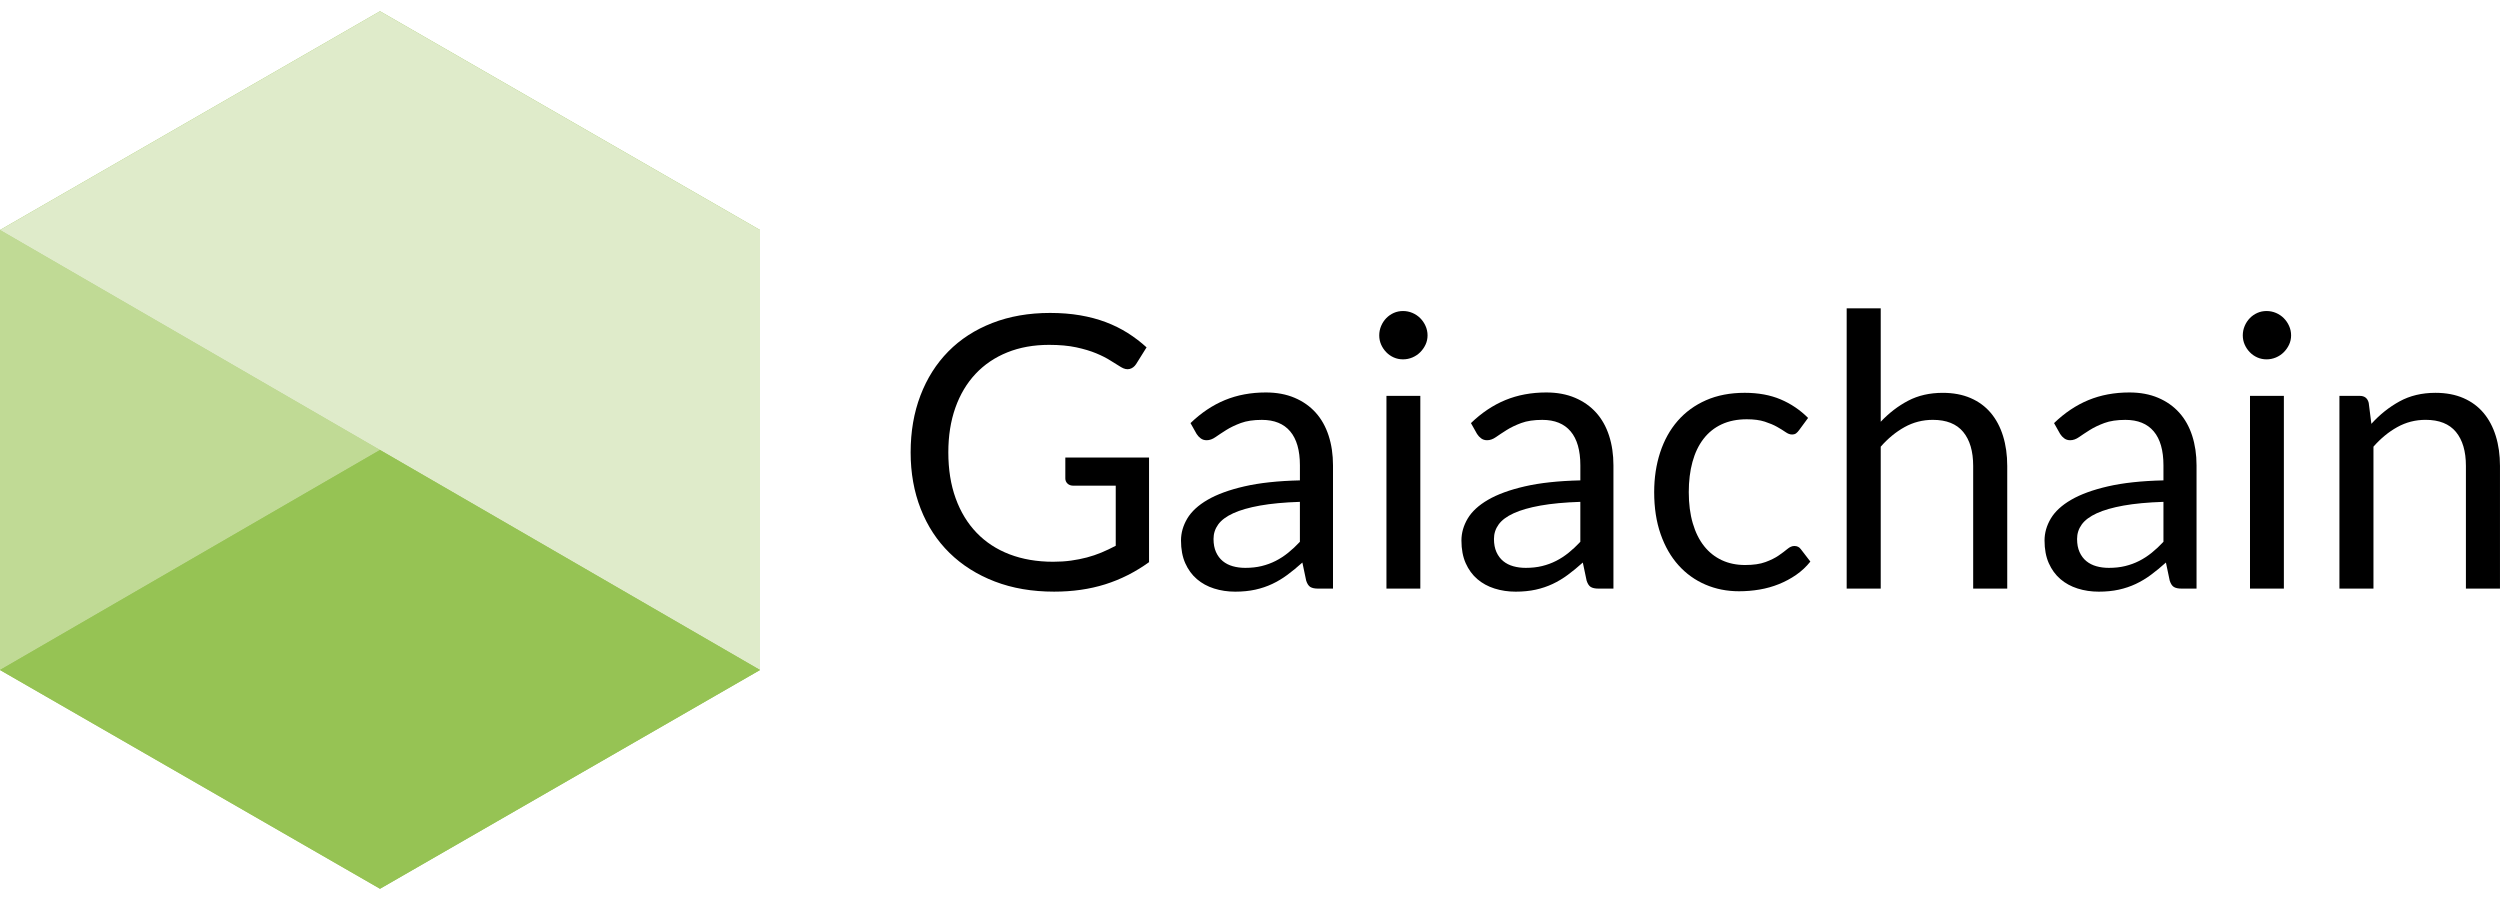
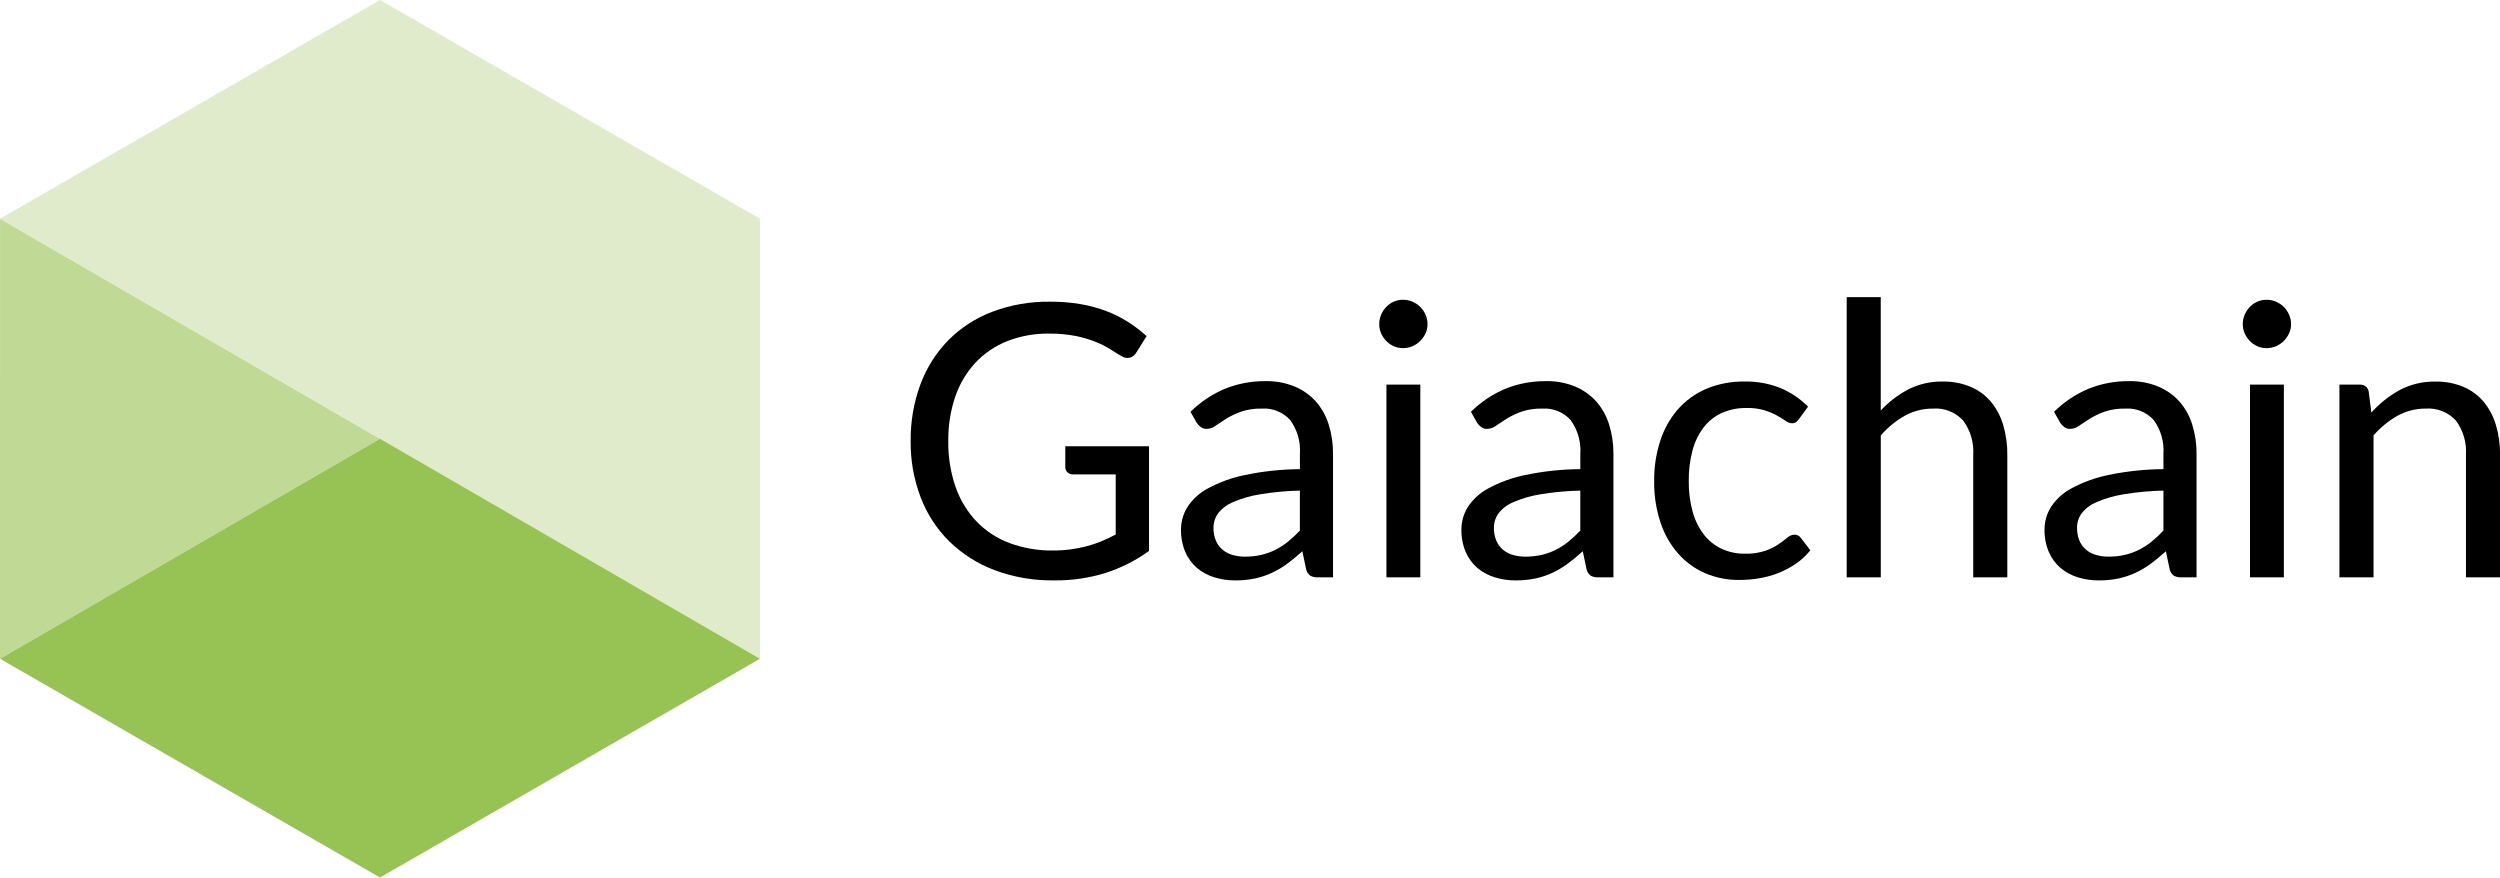
- <svg xmlns="http://www.w3.org/2000/svg" version="1.1" id="Layer_1" x="0px" y="0px" viewBox="0 0 200 72" style="enable-background:new 0 0 200 72;" xml:space="preserve">
-   <style type="text/css">
- 	.st0{fill:#96C354;}
- 	.st1{fill:#C0DA95;}
- 	.st2{fill:#DFEBCA;}
- </style>
-   <polygon class="st0" points="30.4,0.9 0,18.4 0,53.6 30.4,71.1 60.8,53.6 60.8,18.4 " />
-   <polygon class="st1" points="0,53.6 30.4,36 0,18.4 " />
-   <polygon class="st2" points="30.4,0.9 0,18.4 30.4,36 60.8,53.6 60.8,18.4 " />
-   <polygon class="st0" points="0,53.6 30.4,71.1 60.8,53.6 30.4,36 " />
-   <g>
-     <path d="M88.415,46.746c-1.243,0.391-2.606,0.586-4.087,0.586c-1.756,0-3.339-0.271-4.749-0.814   s-2.615-1.304-3.615-2.283c-1-0.979-1.769-2.154-2.306-3.523   c-0.538-1.37-0.807-2.877-0.807-4.52c0-1.664,0.261-3.181,0.784-4.551   c0.522-1.37,1.266-2.544,2.23-3.524c0.964-0.979,2.135-1.737,3.516-2.275   c1.38-0.538,2.922-0.807,4.627-0.807c0.862,0,1.664,0.063,2.405,0.19   c0.74,0.127,1.425,0.31,2.055,0.548c0.629,0.238,1.212,0.527,1.75,0.867   c0.537,0.34,1.04,0.723,1.507,1.149l-0.837,1.339c-0.133,0.203-0.302,0.332-0.51,0.388   c-0.209,0.056-0.44,0.007-0.692-0.145c-0.244-0.142-0.522-0.314-0.836-0.518   c-0.315-0.203-0.698-0.398-1.15-0.586c-0.452-0.188-0.984-0.347-1.598-0.48   c-0.614-0.132-1.342-0.198-2.184-0.198c-1.228,0-2.339,0.2-3.333,0.601   c-0.995,0.401-1.842,0.974-2.542,1.72c-0.7,0.746-1.238,1.649-1.614,2.709   c-0.375,1.06-0.563,2.25-0.563,3.569c0,1.37,0.195,2.595,0.586,3.675   c0.39,1.081,0.949,2,1.674,2.755c0.725,0.756,1.606,1.332,2.64,1.728   c1.035,0.396,2.197,0.594,3.486,0.594c0.507,0,0.981-0.03,1.423-0.091   c0.441-0.061,0.865-0.145,1.271-0.251c0.405-0.107,0.796-0.238,1.172-0.396   c0.375-0.157,0.755-0.337,1.141-0.54V38.854h-3.394c-0.193,0-0.347-0.056-0.464-0.167   c-0.117-0.112-0.175-0.249-0.175-0.411v-1.674h6.697v8.371C90.826,45.764,89.657,46.355,88.415,46.746   z" />
-     <path d="M105.438,47.088c-0.264,0-0.467-0.043-0.609-0.129c-0.142-0.086-0.253-0.256-0.335-0.51   l-0.304-1.446c-0.405,0.365-0.804,0.692-1.195,0.982c-0.391,0.289-0.796,0.533-1.217,0.731   c-0.421,0.198-0.873,0.35-1.355,0.457c-0.482,0.106-1.018,0.16-1.605,0.16   c-0.599,0-1.163-0.084-1.69-0.251c-0.527-0.167-0.986-0.418-1.377-0.753   c-0.391-0.335-0.7-0.758-0.929-1.27c-0.228-0.513-0.342-1.119-0.342-1.819   c0-0.609,0.168-1.194,0.502-1.758c0.335-0.563,0.878-1.063,1.629-1.499   c0.751-0.436,1.73-0.794,2.938-1.073c1.208-0.279,2.689-0.439,4.444-0.48v-1.202   c0-1.197-0.258-2.103-0.776-2.717s-1.274-0.921-2.268-0.921c-0.67,0-1.231,0.084-1.682,0.251   c-0.451,0.167-0.842,0.355-1.172,0.563c-0.33,0.208-0.614,0.396-0.853,0.563   c-0.238,0.167-0.474,0.251-0.708,0.251c-0.182,0-0.34-0.048-0.472-0.145   c-0.132-0.096-0.244-0.215-0.334-0.358l-0.487-0.867c0.852-0.822,1.77-1.436,2.754-1.842   c0.984-0.405,2.075-0.609,3.273-0.609c0.863,0,1.629,0.142,2.298,0.426   c0.67,0.284,1.233,0.68,1.689,1.187c0.457,0.508,0.801,1.121,1.035,1.842   c0.233,0.721,0.35,1.512,0.35,2.375v9.863h-1.202V47.088z M99.623,45.429   c0.477,0,0.913-0.048,1.309-0.145c0.396-0.096,0.769-0.233,1.119-0.411s0.685-0.396,1.005-0.654   s0.632-0.55,0.936-0.875v-3.196c-1.248,0.041-2.311,0.14-3.189,0.297   c-0.877,0.157-1.593,0.363-2.145,0.616c-0.554,0.254-0.954,0.553-1.203,0.898   c-0.249,0.345-0.373,0.731-0.373,1.156c0,0.406,0.066,0.756,0.198,1.05   c0.133,0.295,0.313,0.536,0.541,0.723c0.228,0.188,0.497,0.325,0.806,0.411   C98.936,45.386,99.268,45.429,99.623,45.429z" />
-     <path d="M114.204,26.83c0,0.264-0.054,0.51-0.16,0.738c-0.106,0.228-0.249,0.431-0.426,0.609   c-0.177,0.178-0.386,0.317-0.624,0.419c-0.239,0.101-0.49,0.152-0.753,0.152   c-0.264,0-0.511-0.051-0.739-0.152c-0.228-0.101-0.429-0.241-0.601-0.419   c-0.173-0.177-0.309-0.381-0.41-0.609c-0.101-0.229-0.152-0.474-0.152-0.738   c0-0.264,0.051-0.515,0.152-0.753c0.101-0.238,0.238-0.446,0.41-0.624   c0.173-0.177,0.373-0.317,0.601-0.419c0.228-0.101,0.475-0.152,0.739-0.152   c0.263,0,0.515,0.051,0.753,0.152c0.238,0.101,0.446,0.241,0.624,0.419   c0.177,0.177,0.32,0.385,0.426,0.624C114.15,26.315,114.204,26.566,114.204,26.83z M113.626,31.67   v15.418h-2.71V31.67H113.626z" />
-     <path d="M127.873,47.088c-0.264,0-0.467-0.043-0.609-0.129c-0.142-0.086-0.253-0.256-0.335-0.51   l-0.304-1.446c-0.405,0.365-0.804,0.692-1.195,0.982c-0.391,0.289-0.796,0.533-1.217,0.731   c-0.421,0.198-0.873,0.35-1.355,0.457c-0.482,0.106-1.018,0.16-1.605,0.16   c-0.599,0-1.163-0.084-1.69-0.251c-0.527-0.167-0.986-0.418-1.377-0.753   c-0.391-0.335-0.7-0.758-0.929-1.27c-0.228-0.513-0.342-1.119-0.342-1.819   c0-0.609,0.168-1.194,0.502-1.758c0.335-0.563,0.878-1.063,1.629-1.499   c0.751-0.436,1.73-0.794,2.938-1.073c1.208-0.279,2.689-0.439,4.444-0.48v-1.202   c0-1.197-0.258-2.103-0.776-2.717s-1.274-0.921-2.268-0.921c-0.67,0-1.231,0.084-1.682,0.251   c-0.451,0.167-0.842,0.355-1.172,0.563c-0.33,0.208-0.614,0.396-0.853,0.563   c-0.238,0.167-0.474,0.251-0.708,0.251c-0.182,0-0.34-0.048-0.472-0.145   c-0.132-0.096-0.244-0.215-0.334-0.358l-0.487-0.867c0.852-0.822,1.77-1.436,2.754-1.842   c0.984-0.405,2.075-0.609,3.273-0.609c0.863,0,1.629,0.142,2.298,0.426   c0.67,0.284,1.233,0.68,1.689,1.187c0.457,0.508,0.801,1.121,1.035,1.842   c0.233,0.721,0.35,1.512,0.35,2.375v9.863h-1.202V47.088z M122.058,45.429   c0.477,0,0.913-0.048,1.309-0.145c0.396-0.096,0.769-0.233,1.119-0.411s0.685-0.396,1.005-0.654   s0.632-0.55,0.936-0.875v-3.196c-1.248,0.041-2.311,0.14-3.189,0.297   c-0.877,0.157-1.593,0.363-2.145,0.616c-0.554,0.254-0.954,0.553-1.203,0.898   c-0.249,0.345-0.373,0.731-0.373,1.156c0,0.406,0.066,0.756,0.198,1.05   c0.133,0.295,0.313,0.536,0.541,0.723c0.228,0.188,0.497,0.325,0.806,0.411   C121.371,45.386,121.703,45.429,122.058,45.429z" />
-     <path d="M143.929,34.41c-0.081,0.112-0.163,0.198-0.244,0.259c-0.081,0.061-0.193,0.091-0.334,0.091   c-0.152,0-0.32-0.063-0.503-0.19c-0.182-0.127-0.408-0.267-0.677-0.419   c-0.268-0.153-0.598-0.291-0.989-0.419c-0.39-0.127-0.869-0.19-1.438-0.19   c-0.761,0-1.431,0.135-2.01,0.403c-0.578,0.269-1.062,0.657-1.453,1.164   c-0.391,0.508-0.685,1.121-0.883,1.842c-0.198,0.721-0.296,1.527-0.296,2.42   c0,0.934,0.106,1.763,0.32,2.489c0.212,0.726,0.515,1.334,0.905,1.827s0.863,0.867,1.415,1.126   c0.554,0.259,1.174,0.388,1.865,0.388c0.66,0,1.203-0.078,1.629-0.236   c0.426-0.157,0.779-0.332,1.058-0.525c0.28-0.193,0.513-0.368,0.701-0.525   c0.187-0.157,0.372-0.236,0.556-0.236c0.223,0,0.396,0.086,0.518,0.259l0.76,0.989   c-0.334,0.416-0.714,0.771-1.141,1.065c-0.426,0.294-0.885,0.54-1.377,0.738   c-0.492,0.198-1.007,0.343-1.545,0.434c-0.538,0.092-1.086,0.137-1.644,0.137   c-0.964,0-1.859-0.177-2.686-0.533c-0.827-0.355-1.545-0.87-2.153-1.545   c-0.609-0.674-1.087-1.504-1.431-2.488c-0.345-0.984-0.518-2.106-0.518-3.364   c0-1.146,0.16-2.207,0.48-3.181s0.786-1.814,1.4-2.519c0.614-0.705,1.37-1.256,2.268-1.652   c0.898-0.396,1.931-0.594,3.097-0.594c1.086,0,2.042,0.175,2.869,0.525   c0.827,0.35,1.559,0.845,2.199,1.484L143.929,34.41z" />
-     <path d="M147.734,47.088V24.669h2.724v9.072c0.66-0.7,1.39-1.261,2.192-1.682   c0.801-0.421,1.725-0.632,2.77-0.632c0.842,0,1.585,0.14,2.23,0.419   c0.644,0.279,1.181,0.675,1.613,1.187c0.431,0.513,0.758,1.129,0.981,1.849   c0.223,0.721,0.335,1.517,0.335,2.389v9.817h-2.725v-9.817c0-1.167-0.266-2.072-0.798-2.717   c-0.533-0.644-1.342-0.966-2.428-0.966c-0.812,0-1.565,0.193-2.26,0.578   c-0.695,0.386-1.331,0.908-1.91,1.568v11.354C150.458,47.088,147.734,47.088,147.734,47.088z" />
-     <path d="M174.521,47.088c-0.264,0-0.467-0.043-0.609-0.129c-0.142-0.086-0.253-0.256-0.335-0.51   l-0.304-1.446c-0.405,0.365-0.804,0.692-1.195,0.982c-0.391,0.289-0.796,0.533-1.217,0.731   c-0.421,0.198-0.873,0.35-1.355,0.457c-0.482,0.106-1.018,0.16-1.605,0.16   c-0.599,0-1.163-0.084-1.69-0.251c-0.527-0.167-0.986-0.418-1.377-0.753   c-0.391-0.335-0.7-0.758-0.929-1.27c-0.228-0.513-0.342-1.119-0.342-1.819   c0-0.609,0.168-1.194,0.502-1.758c0.335-0.563,0.878-1.063,1.629-1.499   c0.751-0.436,1.73-0.794,2.938-1.073s2.689-0.439,4.444-0.48v-1.202   c0-1.197-0.258-2.103-0.776-2.717c-0.518-0.614-1.274-0.921-2.268-0.921   c-0.67,0-1.231,0.084-1.682,0.251c-0.451,0.167-0.842,0.355-1.172,0.563   c-0.33,0.208-0.614,0.396-0.853,0.563c-0.238,0.167-0.474,0.251-0.708,0.251   c-0.182,0-0.34-0.048-0.472-0.145c-0.132-0.096-0.244-0.215-0.334-0.358l-0.487-0.867   c0.852-0.822,1.77-1.436,2.754-1.842c0.984-0.405,2.075-0.609,3.273-0.609   c0.863,0,1.629,0.142,2.298,0.426c0.67,0.284,1.233,0.68,1.689,1.187   c0.457,0.508,0.801,1.121,1.035,1.842c0.233,0.721,0.35,1.512,0.35,2.375v9.863h-1.202V47.088z    M168.707,45.429c0.477,0,0.913-0.048,1.309-0.145c0.396-0.096,0.769-0.233,1.119-0.411   s0.685-0.396,1.005-0.654s0.632-0.55,0.936-0.875v-3.196c-1.248,0.041-2.311,0.14-3.189,0.297   c-0.877,0.157-1.593,0.363-2.145,0.616c-0.554,0.254-0.954,0.553-1.203,0.898   s-0.373,0.731-0.373,1.156c0,0.406,0.066,0.756,0.198,1.05c0.133,0.295,0.313,0.536,0.541,0.723   s0.497,0.325,0.806,0.411C168.02,45.386,168.352,45.429,168.707,45.429z" />
-     <path d="M183.288,26.83c0,0.264-0.054,0.51-0.16,0.738c-0.106,0.228-0.249,0.431-0.426,0.609   c-0.177,0.178-0.386,0.317-0.624,0.419c-0.239,0.101-0.49,0.152-0.753,0.152   c-0.264,0-0.511-0.051-0.739-0.152s-0.429-0.241-0.601-0.419c-0.173-0.177-0.309-0.381-0.41-0.609   c-0.101-0.229-0.152-0.474-0.152-0.738c0-0.264,0.051-0.515,0.152-0.753   c0.101-0.238,0.238-0.446,0.41-0.624s0.373-0.317,0.601-0.419s0.475-0.152,0.739-0.152   c0.263,0,0.515,0.051,0.753,0.152c0.238,0.101,0.446,0.241,0.624,0.419   c0.177,0.177,0.32,0.385,0.426,0.624C183.235,26.315,183.288,26.566,183.288,26.83z M182.71,31.67   v15.418h-2.71V31.67H182.71z" />
-     <path d="M187.154,47.088V31.67h1.629c0.385,0,0.624,0.188,0.715,0.563l0.212,1.674   c0.67-0.741,1.421-1.339,2.253-1.796c0.831-0.457,1.79-0.685,2.876-0.685   c0.842,0,1.585,0.14,2.23,0.419c0.644,0.279,1.181,0.675,1.613,1.187   c0.431,0.513,0.758,1.129,0.981,1.849c0.223,0.721,0.335,1.517,0.335,2.389v9.817h-2.725v-9.817   c0-1.167-0.266-2.072-0.798-2.717c-0.533-0.644-1.342-0.966-2.428-0.966   c-0.812,0-1.565,0.193-2.26,0.578c-0.695,0.386-1.331,0.908-1.91,1.568v11.354   C189.878,47.088,187.154,47.088,187.154,47.088z" />
+ <svg xmlns="http://www.w3.org/2000/svg" width="284.898" height="100" viewBox="0 0 284.898 100">
+   <defs>
+     <style>.a{fill:#c0da95;}.b{fill:#dfebca;}.c{fill:#96c354;}</style>
+   </defs>
+   <g transform="translate(602.449 -21)">
+     <path class="a" d="M-602.449,96.07-559.144,71l-43.3-25.071Z" />
+     <path class="b" d="M-602.449,45.928-559.144,71l43.3,25.071V45.928L-559.144,21Z" />
+     <path class="c" d="M-602.449,96.07l43.3,24.93,43.3-24.93L-559.144,71Z" />
+   </g>
+   <g transform="translate(602.449 -21)">
+     <path d="M-476.5,86.306a19.257,19.257,0,0,1-5.821.836,18.715,18.715,0,0,1-6.765-1.16,14.882,14.882,0,0,1-5.149-3.253,14.145,14.145,0,0,1-3.285-5.018,17.482,17.482,0,0,1-1.15-6.44,18.083,18.083,0,0,1,1.117-6.482,14.322,14.322,0,0,1,3.177-5.019,14.087,14.087,0,0,1,5.007-3.241,18.034,18.034,0,0,1,6.592-1.15,20.419,20.419,0,0,1,3.426.271,15.831,15.831,0,0,1,2.926.781,13.82,13.82,0,0,1,2.493,1.236,15.349,15.349,0,0,1,2.147,1.637l-1.193,1.907a1.244,1.244,0,0,1-.726.553,1.256,1.256,0,0,1-.986-.207q-.521-.3-1.192-.736a10.508,10.508,0,0,0-1.637-.835A13.372,13.372,0,0,0-479.8,59.3a15.005,15.005,0,0,0-3.113-.282,12.6,12.6,0,0,0-4.748.856,10.064,10.064,0,0,0-3.621,2.45,10.842,10.842,0,0,0-2.3,3.859,15.184,15.184,0,0,0-.8,5.084,15.353,15.353,0,0,0,.834,5.236,10.959,10.959,0,0,0,2.385,3.925,10.187,10.187,0,0,0,3.762,2.461,13.821,13.821,0,0,0,4.964.844,14.647,14.647,0,0,0,2.027-.13,15.033,15.033,0,0,0,1.811-.358,12.642,12.642,0,0,0,1.67-.562c.535-.224,1.075-.48,1.626-.77V75.064h-4.836a.912.912,0,0,1-.661-.238.779.779,0,0,1-.249-.585V71.856h9.54V83.782a17.411,17.411,0,0,1-5,2.524" />
+     <path d="M-452.255,86.794a1.688,1.688,0,0,1-.866-.183,1.263,1.263,0,0,1-.479-.727l-.433-2.06q-.865.78-1.7,1.4a10.159,10.159,0,0,1-1.734,1.04,9.129,9.129,0,0,1-1.93.651,10.6,10.6,0,0,1-2.286.228,7.9,7.9,0,0,1-2.408-.359,5.564,5.564,0,0,1-1.961-1.073,5.06,5.06,0,0,1-1.324-1.809,6.352,6.352,0,0,1-.487-2.591,4.831,4.831,0,0,1,.715-2.5,6.267,6.267,0,0,1,2.319-2.135,15.186,15.186,0,0,1,4.185-1.529,31.741,31.741,0,0,1,6.331-.684V72.746a5.878,5.878,0,0,0-1.1-3.87,3.99,3.99,0,0,0-3.231-1.312,6.959,6.959,0,0,0-2.4.357,9.081,9.081,0,0,0-1.669.8q-.705.445-1.215.8a1.747,1.747,0,0,1-1.007.357,1.116,1.116,0,0,1-.673-.206,1.889,1.889,0,0,1-.477-.51l-.694-1.235a12.528,12.528,0,0,1,3.925-2.624,12.092,12.092,0,0,1,4.662-.868,8.3,8.3,0,0,1,3.272.609,6.675,6.675,0,0,1,2.407,1.69,7.18,7.18,0,0,1,1.475,2.623,11.006,11.006,0,0,1,.5,3.383V86.794Zm-8.282-2.361a7.826,7.826,0,0,0,1.864-.208,7.355,7.355,0,0,0,1.594-.584,8.1,8.1,0,0,0,1.432-.934,13.042,13.042,0,0,0,1.332-1.246V76.908a32.2,32.2,0,0,0-4.541.423,12.958,12.958,0,0,0-3.057.878,4.23,4.23,0,0,0-1.713,1.279,2.755,2.755,0,0,0-.532,1.648,3.631,3.631,0,0,0,.282,1.5,2.812,2.812,0,0,0,.77,1.03,3.1,3.1,0,0,0,1.149.585,5.269,5.269,0,0,0,1.42.186" />
+     <path d="M-439.767,57.937a2.468,2.468,0,0,1-.228,1.052,3,3,0,0,1-.607.867,2.783,2.783,0,0,1-.888.6,2.725,2.725,0,0,1-1.073.217,2.574,2.574,0,0,1-1.053-.217,2.711,2.711,0,0,1-.856-.6,2.984,2.984,0,0,1-.585-.867,2.584,2.584,0,0,1-.215-1.052,2.74,2.74,0,0,1,.215-1.072,2.874,2.874,0,0,1,.585-.889,2.7,2.7,0,0,1,.856-.6,2.573,2.573,0,0,1,1.053-.216,2.724,2.724,0,0,1,1.073.216,2.767,2.767,0,0,1,.888.6,2.881,2.881,0,0,1,.607.889,2.616,2.616,0,0,1,.228,1.072m-.823,28.858h-3.861V64.832h3.861Z" />
+     <path d="M-420.3,86.794a1.693,1.693,0,0,1-.866-.183,1.267,1.267,0,0,1-.478-.727l-.433-2.06q-.865.78-1.7,1.4a10.151,10.151,0,0,1-1.733,1.04,9.159,9.159,0,0,1-1.929.651,10.619,10.619,0,0,1-2.288.228,7.9,7.9,0,0,1-2.407-.359A5.56,5.56,0,0,1-434.1,85.71,5.046,5.046,0,0,1-435.42,83.9a6.335,6.335,0,0,1-.488-2.591,4.841,4.841,0,0,1,.715-2.5,6.27,6.27,0,0,1,2.32-2.135,15.185,15.185,0,0,1,4.185-1.529,31.741,31.741,0,0,1,6.331-.684V72.746a5.878,5.878,0,0,0-1.1-3.87,3.989,3.989,0,0,0-3.231-1.312,6.956,6.956,0,0,0-2.4.357,9.189,9.189,0,0,0-1.67.8q-.705.445-1.215.8a1.746,1.746,0,0,1-1.008.357,1.126,1.126,0,0,1-.673-.206,1.914,1.914,0,0,1-.475-.51l-.694-1.235a12.531,12.531,0,0,1,3.923-2.624,12.105,12.105,0,0,1,4.664-.868,8.3,8.3,0,0,1,3.272.609,6.676,6.676,0,0,1,2.407,1.69,7.164,7.164,0,0,1,1.474,2.623,10.976,10.976,0,0,1,.5,3.383V86.794Zm-8.282-2.361a7.87,7.87,0,0,0,1.867-.208,7.4,7.4,0,0,0,1.592-.584,8.1,8.1,0,0,0,1.432-.934,13.045,13.045,0,0,0,1.332-1.246V76.908a32.218,32.218,0,0,0-4.542.423,13,13,0,0,0-3.057.878,4.219,4.219,0,0,0-1.712,1.279,2.75,2.75,0,0,0-.533,1.648,3.631,3.631,0,0,0,.282,1.5,2.815,2.815,0,0,0,.771,1.03,3.1,3.1,0,0,0,1.148.585,5.28,5.28,0,0,0,1.42.186" />
+     <path d="M-397.425,68.735a1.707,1.707,0,0,1-.346.369.779.779,0,0,1-.477.129,1.293,1.293,0,0,1-.716-.27c-.26-.181-.582-.379-.965-.6a7.679,7.679,0,0,0-1.409-.6,6.675,6.675,0,0,0-2.048-.27,6.726,6.726,0,0,0-2.862.574,5.514,5.514,0,0,0-2.07,1.658,7.483,7.483,0,0,0-1.259,2.624A13,13,0,0,0-410,75.8a12.639,12.639,0,0,0,.454,3.547,7.555,7.555,0,0,0,1.291,2.6,5.581,5.581,0,0,0,2.015,1.6,6.192,6.192,0,0,0,2.657.552,6.785,6.785,0,0,0,2.32-.336,6.788,6.788,0,0,0,1.506-.748c.4-.275.731-.523,1-.748a1.248,1.248,0,0,1,.792-.336.85.85,0,0,1,.738.369l1.083,1.409a7.66,7.66,0,0,1-1.626,1.519,10.129,10.129,0,0,1-1.961,1.051,10.6,10.6,0,0,1-2.2.617,13.875,13.875,0,0,1-2.343.195,9.6,9.6,0,0,1-3.826-.758,8.7,8.7,0,0,1-3.066-2.2,10.268,10.268,0,0,1-2.038-3.544,14.411,14.411,0,0,1-.738-4.793,14.4,14.4,0,0,1,.683-4.53,10.27,10.27,0,0,1,1.993-3.589,9.082,9.082,0,0,1,3.231-2.353,10.835,10.835,0,0,1,4.412-.845,10.4,10.4,0,0,1,4.088.748,9.8,9.8,0,0,1,3.132,2.114Z" />
+     <path d="M-392,86.795V54.859h3.88V67.781a11.851,11.851,0,0,1,3.122-2.4,8.36,8.36,0,0,1,3.946-.9,7.963,7.963,0,0,1,3.177.6,6.18,6.18,0,0,1,2.3,1.691,7.516,7.516,0,0,1,1.4,2.634,11.5,11.5,0,0,1,.478,3.4V86.795h-3.884V72.81a5.924,5.924,0,0,0-1.136-3.87,4.232,4.232,0,0,0-3.458-1.376,6.538,6.538,0,0,0-3.22.823,10.262,10.262,0,0,0-2.721,2.234V86.795Z" />
+     <path d="M-353.846,86.794a1.7,1.7,0,0,1-.868-.183,1.261,1.261,0,0,1-.477-.727l-.434-2.06q-.865.78-1.7,1.4a10.206,10.206,0,0,1-1.735,1.04,9.158,9.158,0,0,1-1.929.651,10.62,10.62,0,0,1-2.288.228,7.889,7.889,0,0,1-2.406-.359,5.591,5.591,0,0,1-1.963-1.073A5.07,5.07,0,0,1-368.97,83.9a6.369,6.369,0,0,1-.487-2.591,4.841,4.841,0,0,1,.715-2.5,6.255,6.255,0,0,1,2.32-2.135,15.161,15.161,0,0,1,4.185-1.529,31.723,31.723,0,0,1,6.331-.684V72.746a5.878,5.878,0,0,0-1.1-3.87,3.989,3.989,0,0,0-3.231-1.312,6.952,6.952,0,0,0-2.4.357,9.07,9.07,0,0,0-1.668.8c-.472.3-.876.564-1.217.8a1.743,1.743,0,0,1-1.007.357,1.115,1.115,0,0,1-.672-.206,1.871,1.871,0,0,1-.476-.51l-.695-1.235a12.558,12.558,0,0,1,3.924-2.624,12.1,12.1,0,0,1,4.663-.868,8.306,8.306,0,0,1,3.273.609,6.689,6.689,0,0,1,2.406,1.69,7.15,7.15,0,0,1,1.474,2.623,10.945,10.945,0,0,1,.5,3.383V86.794Zm-8.282-2.361a7.838,7.838,0,0,0,1.864-.208,7.433,7.433,0,0,0,1.594-.584,8.17,8.17,0,0,0,1.432-.934,13.473,13.473,0,0,0,1.332-1.246V76.908a32.22,32.22,0,0,0-4.543.423,12.953,12.953,0,0,0-3.055.878,4.227,4.227,0,0,0-1.714,1.279,2.748,2.748,0,0,0-.531,1.648,3.664,3.664,0,0,0,.28,1.5,2.837,2.837,0,0,0,.771,1.03,3.1,3.1,0,0,0,1.15.585,5.264,5.264,0,0,0,1.42.186" />
+     <path d="M-341.358,57.937a2.5,2.5,0,0,1-.226,1.052,3.073,3.073,0,0,1-.607.867,2.809,2.809,0,0,1-.889.6,2.73,2.73,0,0,1-1.074.217,2.561,2.561,0,0,1-1.051-.217,2.719,2.719,0,0,1-.858-.6,2.961,2.961,0,0,1-.584-.867,2.569,2.569,0,0,1-.216-1.052,2.724,2.724,0,0,1,.216-1.072,2.854,2.854,0,0,1,.584-.889,2.7,2.7,0,0,1,.858-.6,2.56,2.56,0,0,1,1.051-.216,2.729,2.729,0,0,1,1.074.216,2.793,2.793,0,0,1,.889.6,2.951,2.951,0,0,1,.607.889,2.647,2.647,0,0,1,.226,1.072m-.822,28.858h-3.86V64.832h3.86Z" />
+     <path d="M-335.85,86.795V64.832h2.319a.954.954,0,0,1,1.02.8l.3,2.383A12.3,12.3,0,0,1-329,65.46a8.388,8.388,0,0,1,4.1-.976,7.962,7.962,0,0,1,3.177.6,6.168,6.168,0,0,1,2.3,1.691,7.5,7.5,0,0,1,1.4,2.634,11.5,11.5,0,0,1,.478,3.4V86.795h-3.884V72.81a5.924,5.924,0,0,0-1.136-3.87,4.232,4.232,0,0,0-3.458-1.376,6.538,6.538,0,0,0-3.22.823,10.262,10.262,0,0,0-2.721,2.234V86.795Z" />
  </g>
</svg>
